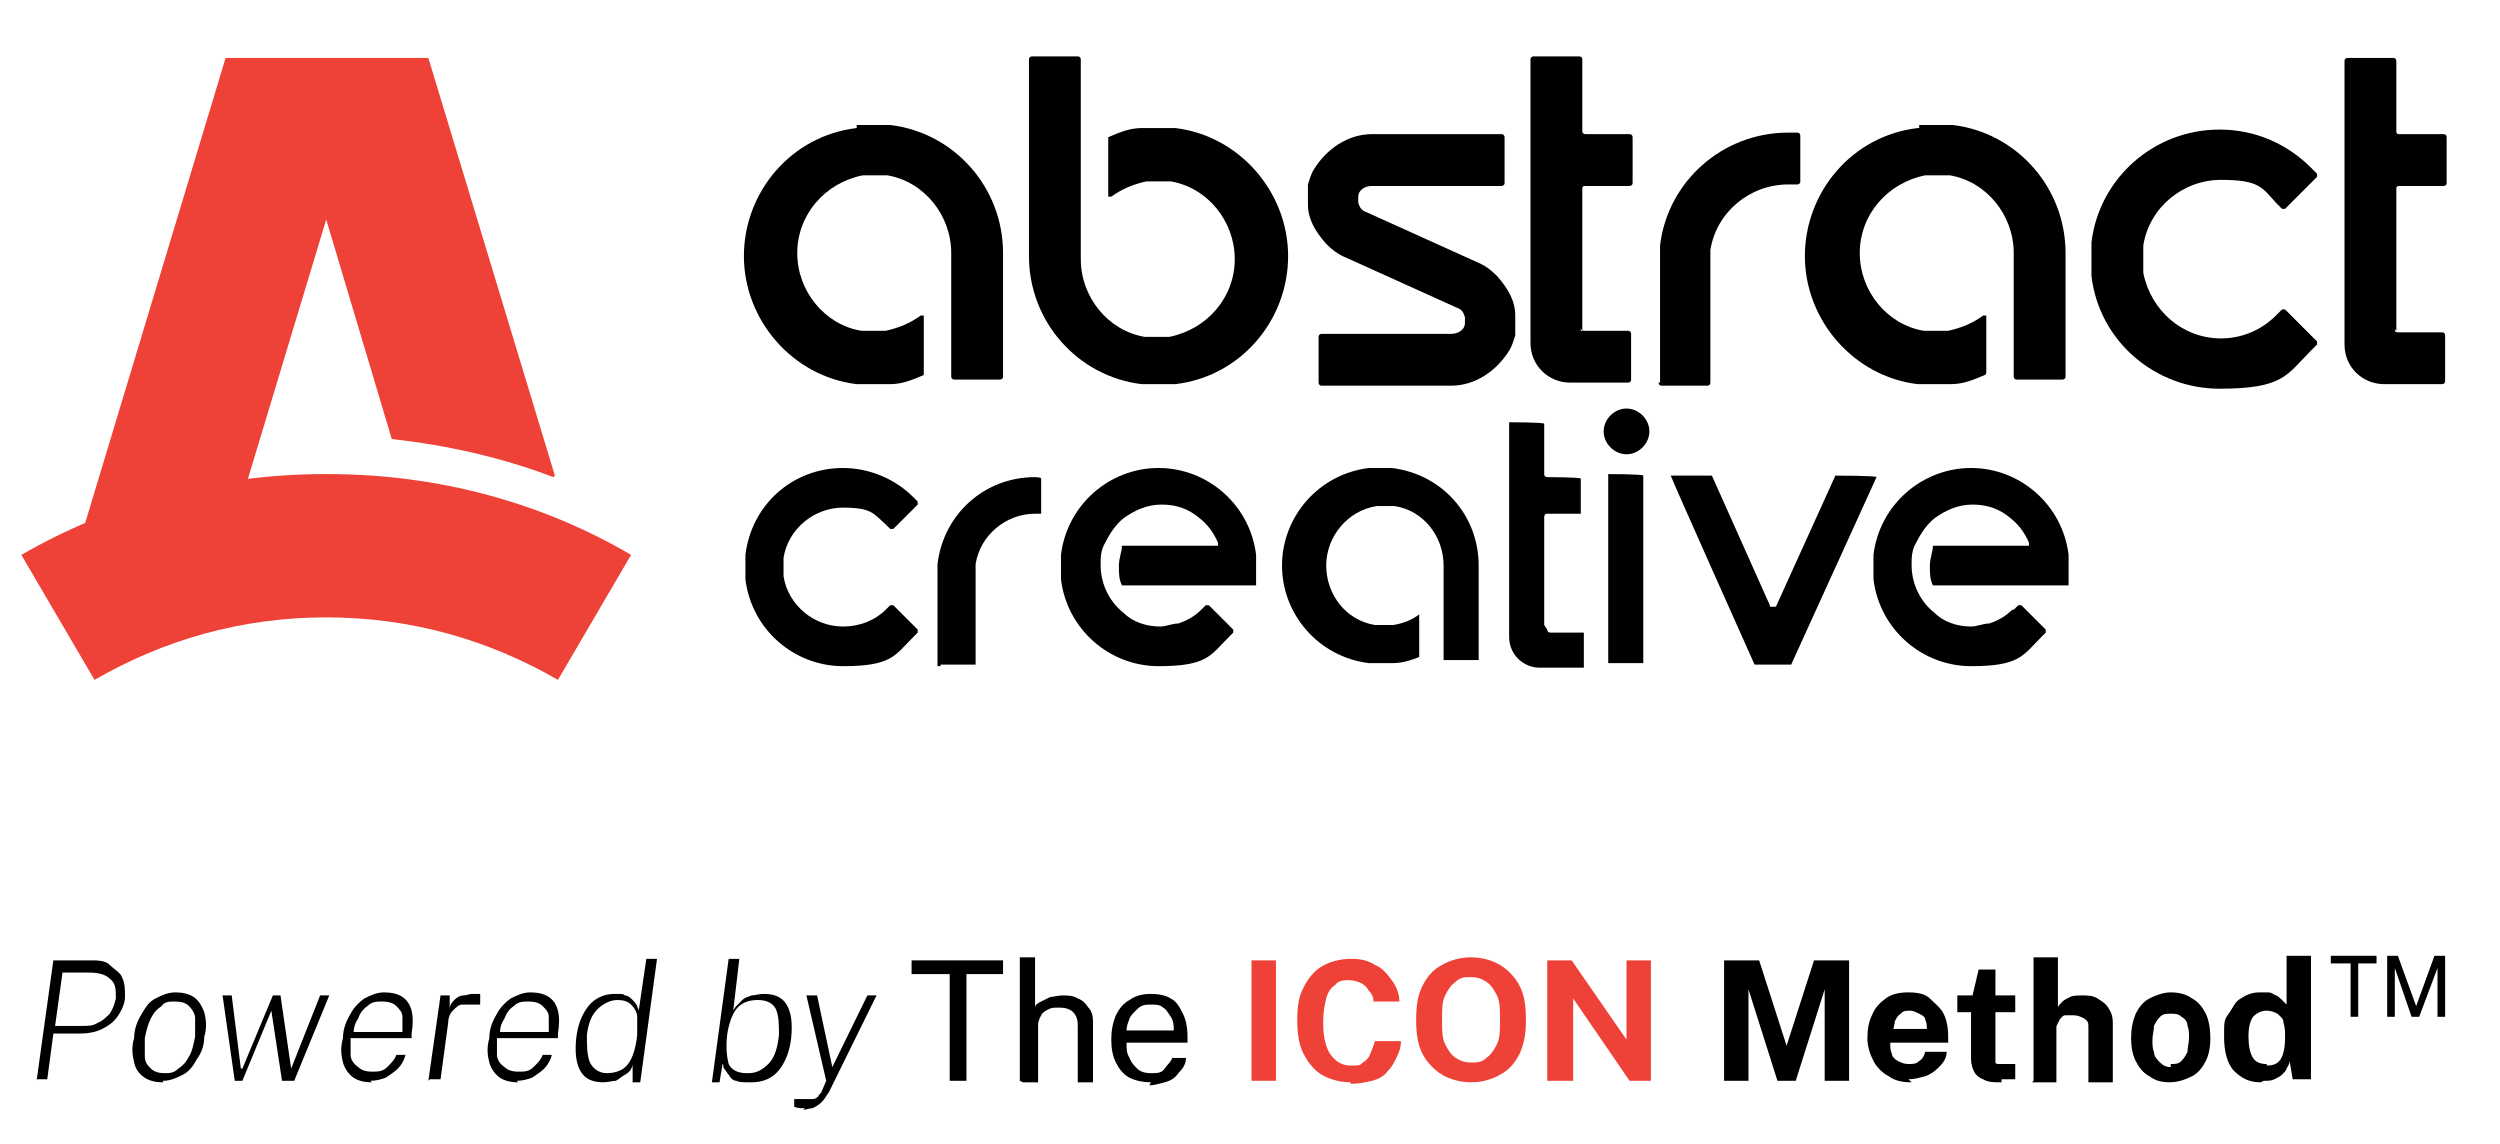
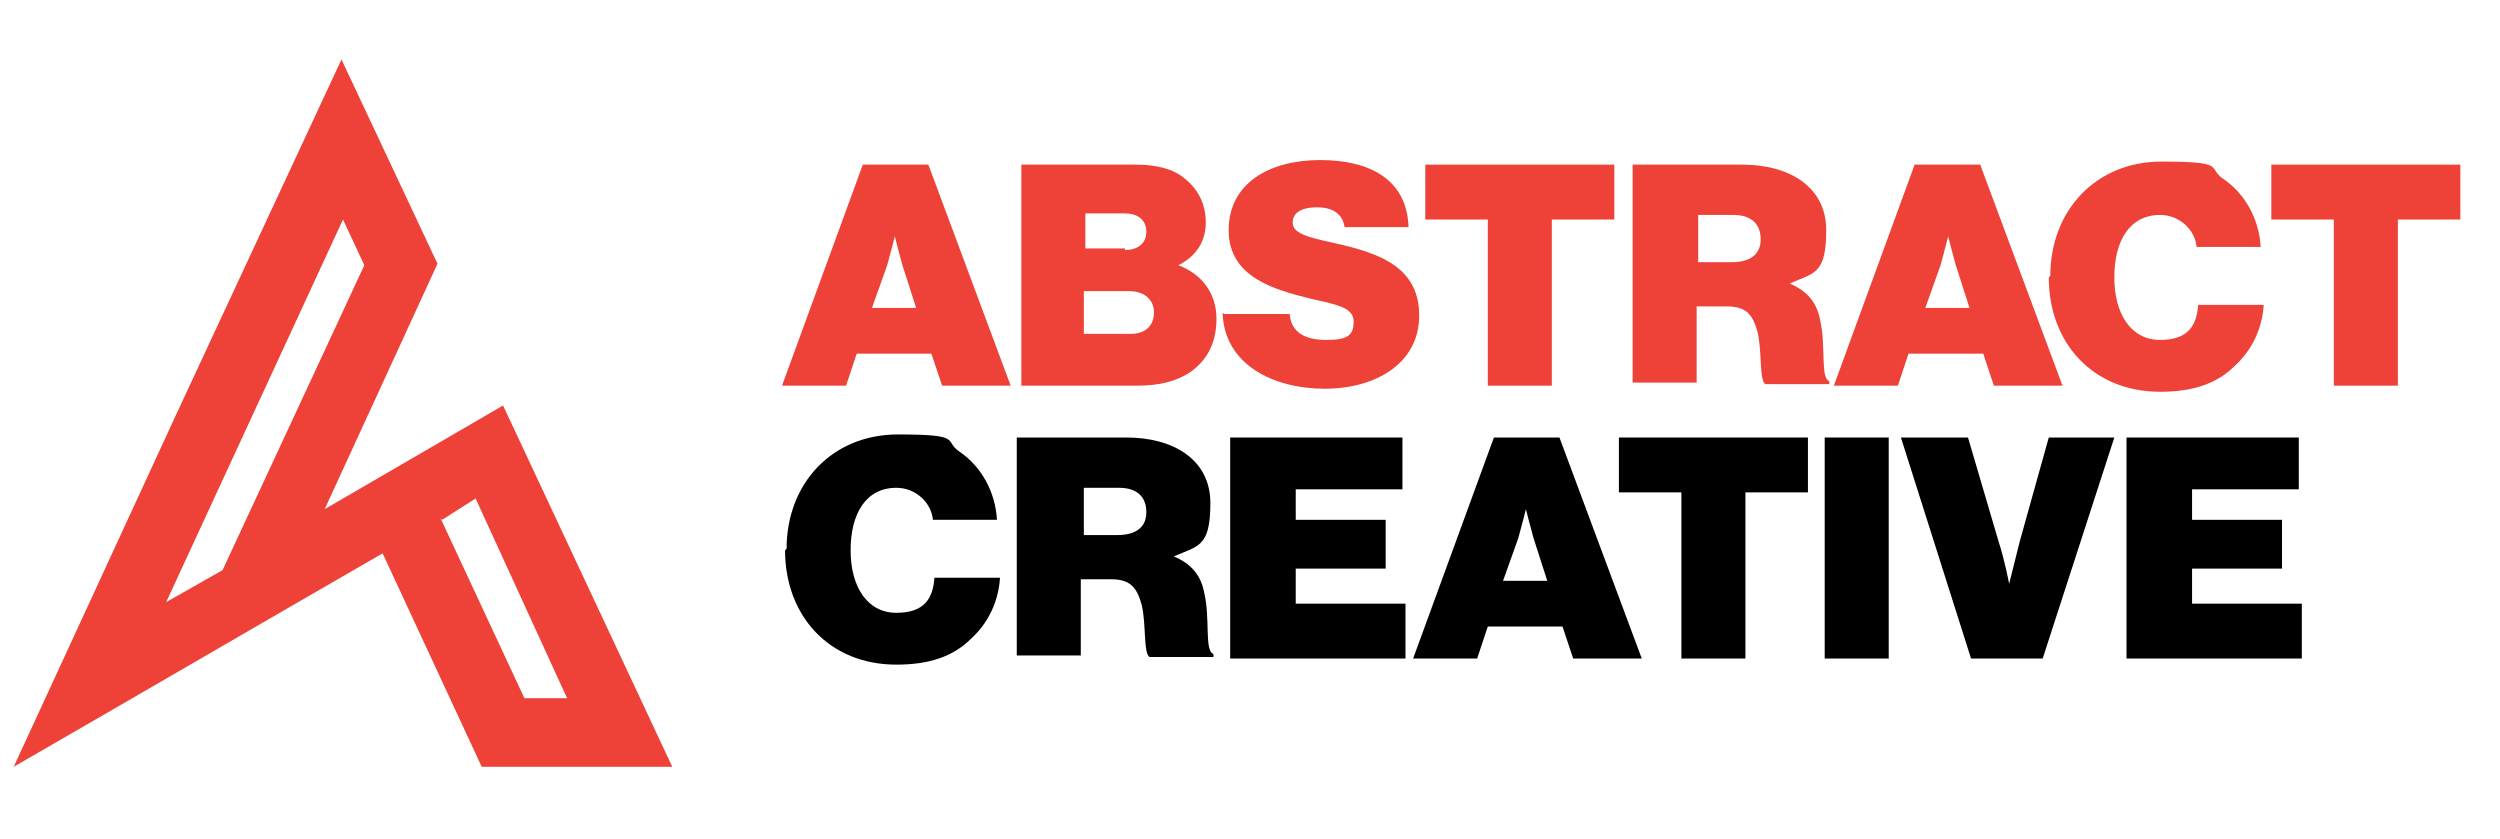
- <svg xmlns="http://www.w3.org/2000/svg" id="Layer_1" version="1.1" viewBox="0 0 164 75">
+ <svg xmlns="http://www.w3.org/2000/svg" id="Layer_1" version="1.1" viewBox="0 0 164 55">
  <defs>
    <style>
      .st0 {
-         isolation: isolate;
-       }
- 
-       .st1, .st2 {
        fill-rule: evenodd;
      }

-       .st2, .st3 {
+       .st0, .st1 {
        fill: #ee4137;
      }
    </style>
  </defs>
-   <path class="st1" d="M101.3,41v-7.1s0-.2.2-.2h2.2v-2.3h0c0-.1-2.2-.1-2.2-.1,0,0-.2,0-.2-.2v-3.3h0c0-.1-2.3-.1-2.3-.1h0v14.1c0,1.1.9,2,2,2h2.9v-2.3h-2.2s-.2,0-.2-.2h0s-.2-.3-.2-.3Z" />
-   <path class="st1" d="M51.4,37.8v-1.2c.3-1.9,2-3.3,3.9-3.3s2,.4,2.8,1.1l.3.3h.2l1.6-1.6v-.2l-.3-.3c-1.2-1.2-2.9-1.9-4.6-1.9-3.3,0-6,2.4-6.4,5.7v1.6c.4,3.3,3.2,5.7,6.4,5.7s3.4-.7,4.6-1.9l.3-.3v-.2l-1.6-1.6h-.2l-.3.3c-.7.7-1.7,1.1-2.8,1.1-1.9,0-3.6-1.4-3.9-3.3h0Z" />
-   <path class="st1" d="M116.1,39.7l-3.8-8.5h-2.7c0,.1,5.5,12.4,5.5,12.4h2.4l5.6-12.3h0c0-.1-2.7-.1-2.7-.1l-3.9,8.6h-.4Z" />
-   <path class="st1" d="M61.7,43.6h2.3v-5.9h0v-.7c.3-1.9,2-3.3,3.9-3.3h.4v-2.3h0c0-.1-.4-.1-.4-.1-3.3,0-6,2.4-6.4,5.7v.8c0,.3,0,0,0,0v5.9h.2Z" />
-   <path class="st1" d="M105.5,31.1h0v12.4h2.3v-12.3h0c0-.1-2.3-.1-2.3-.1ZM106.7,26.8c-.8,0-1.5.7-1.5,1.5s.7,1.5,1.5,1.5,1.5-.7,1.5-1.5-.7-1.5-1.5-1.5h0Z" />
-   <path class="st1" d="M89.8,30.7c-3.3.4-5.7,3.2-5.7,6.4s2.4,6,5.7,6.4h1.6c.6,0,1.2-.2,1.7-.4h0v-2.8h0c-.5.4-1.1.6-1.7.7h-1.2c-1.9-.3-3.2-2-3.2-3.9s1.4-3.6,3.3-3.9h1.2c1.9.3,3.2,2,3.2,3.9v6.2h2.3v-6.2c0-3.3-2.4-6-5.7-6.4h-1.6,0Z" />
-   <path class="st1" d="M132,40c-.4.4-.9.7-1.5.9h0c-.4,0-.8.2-1.2.2-.9,0-1.8-.3-2.4-.9-.5-.4-.9-.9-1.2-1.6h0c-.2-.5-.3-1-.3-1.5s0-1,.3-1.5h0c.3-.6.7-1.2,1.2-1.6h0c.7-.5,1.5-.9,2.5-.9s1.8.3,2.5.9c.5.4.9.9,1.2,1.6h0v.2h-6.3c0,.4-.2.8-.2,1.3s0,.9.2,1.3h8.9v-2c-.4-3.3-3.2-5.7-6.4-5.7s-6,2.4-6.4,5.7v1.6c.4,3.3,3.2,5.7,6.4,5.7s3.4-.7,4.6-1.9l.3-.3v-.2l-1.6-1.6h-.2l-.3.3h-.1,0Z" />
-   <path class="st1" d="M78.8,40c-.4.4-.9.7-1.5.9h0c-.4,0-.8.2-1.2.2-.9,0-1.8-.3-2.4-.9-.5-.4-.9-.9-1.2-1.6h0c-.2-.5-.3-1-.3-1.5s0-1,.3-1.5h0c.3-.6.7-1.2,1.2-1.6h0c.7-.5,1.5-.9,2.5-.9s1.8.3,2.5.9c.5.4.9.9,1.2,1.6h0v.2h-6.3c0,.4-.2.8-.2,1.3s0,.9.2,1.3h8.8v-2c-.4-3.3-3.2-5.7-6.4-5.7s-6,2.4-6.4,5.7v1.6c.4,3.3,3.2,5.7,6.4,5.7s3.4-.7,4.6-1.9l.3-.3v-.2l-1.6-1.6h-.2l-.3.3h0Z" />
  <g>
-     <path class="st1" d="M103.8,21.7v-9.3c0-.1,0-.2.2-.2h2.9s.2,0,.2-.2v-3s0-.2-.2-.2h-2.9s-.2,0-.2-.2V3.9s0-.2-.2-.2h-3s-.2,0-.2.2v18.6c0,1.5,1.2,2.6,2.6,2.6h3.8s.2,0,.2-.2v-3s0-.2-.2-.2h-2.9s-.2,0-.2-.2h0v.2h0Z" />
-     <path class="st1" d="M157.2,21.7v-9.3c0-.1,0-.2.2-.2h2.9s.2,0,.2-.2v-3s0-.2-.2-.2h-2.9c-.1,0-.2,0-.2-.2v-4.6s0-.2-.2-.2h-3s-.2,0-.2.2v18.6c0,1.5,1.2,2.6,2.6,2.6h3.8s.2,0,.2-.2v-3s0-.2-.2-.2h-2.9c-.1,0-.2,0-.2-.2h0Z" />
-     <path class="st1" d="M140.6,17.7v-1.6c.4-2.5,2.6-4.3,5.1-4.3s2.7.5,3.6,1.5l.4.4h.2l2.1-2.1v-.2l-.4-.4c-1.6-1.6-3.7-2.5-6-2.5-4.3,0-7.9,3.2-8.4,7.4v2.2c.5,4.3,4.2,7.4,8.4,7.4s4.4-.9,6-2.5l.4-.4v-.2l-2.1-2.1h-.2l-.4.4c-1,1-2.3,1.5-3.6,1.5-2.5,0-4.6-1.8-5.1-4.3h0v-.2Z" />
-     <path class="st1" d="M89.1,13.3v-.4c0-.4.4-.7.9-.7h8.5s.2,0,.2-.2v-3s0-.2-.2-.2h-8.5c-1.6,0-3,1-3.8,2.3-.2.3-.3.7-.4,1v1.3c0,1,.5,1.8,1.2,2.6.4.4.8.7,1.3.9l7.3,3.3c.3.1.4.3.5.6v.4c0,.4-.4.7-.9.7h-8.5s-.2,0-.2.2v3s0,.2.2.2h8.5c1.6,0,3-1,3.8-2.3.2-.3.3-.7.4-1v-1.3c0-1-.5-1.8-1.2-2.6-.4-.4-.8-.7-1.3-.9l-7.3-3.3c-.3-.1-.4-.3-.5-.6h0Z" />
-     <path class="st1" d="M108.8,25.1s0,.2.2.2h3s.2,0,.2-.2v-8.7c.4-2.5,2.6-4.3,5.1-4.3h.6s.2,0,.2-.2v-3s0-.2-.2-.2h-.6c-4.3,0-7.9,3.2-8.4,7.4v1.1c0,.4,0,.1,0,.2v7.7h0Z" />
-     <path class="st1" d="M74.9,8.4c-.8,0-1.5.3-2.2.6v3.9h.2c.7-.5,1.4-.8,2.3-1h1.6c2.4.4,4.2,2.6,4.2,5.1s-1.8,4.6-4.3,5.1h-1.6c-2.4-.4-4.2-2.6-4.2-5.1V3.9s0-.2-.2-.2h-3s-.2,0-.2.2v12.9c0,4.3,3.2,7.9,7.4,8.4h2.2c4.3-.5,7.4-4.2,7.4-8.4s-3.2-7.9-7.4-8.4h-2.2Z" />
-     <path class="st1" d="M56.2,8.4c-4.3.5-7.4,4.2-7.4,8.4s3.2,7.9,7.4,8.4h2.2c.8,0,1.5-.3,2.2-.6v-3.9h-.2c-.7.5-1.4.8-2.3,1h-1.6c-2.4-.4-4.2-2.6-4.2-5.1s1.8-4.6,4.3-5.1h1.6c2.4.4,4.2,2.6,4.2,5.1v8.1s0,.2.2.2h3s.2,0,.2-.2v-8.1c0-4.3-3.2-7.9-7.4-8.4h-2.2v.2Z" />
-     <path class="st1" d="M125.8,8.4c-4.3.5-7.4,4.2-7.4,8.4s3.2,7.9,7.4,8.4h2.2c.8,0,1.5-.3,2.2-.6,0,0,.1,0,.1-.2v-3.7h-.2c-.7.5-1.4.8-2.3,1h-1.6c-2.4-.4-4.2-2.6-4.2-5.1s1.8-4.6,4.3-5.1h1.6c2.4.4,4.2,2.6,4.2,5.1v8.1s0,.2.2.2h3s.2,0,.2-.2v-8.1c0-4.3-3.2-7.9-7.4-8.4h-2.2v.2h-.1Z" />
+     <path class="st1" d="M56.6,10.8h4.3l5.4,14.5h-4.5l-.7-2.1h-4.9l-.7,2.1h-4.2l5.3-14.5ZM57.1,20.2h3l-.9-2.8c-.2-.7-.5-1.9-.5-1.9h0s-.3,1.2-.5,1.9l-1,2.8Z" />
+     <path class="st1" d="M67,10.8h7.5c1.4,0,2.5.3,3.2.9.9.7,1.4,1.7,1.4,2.9s-.6,2.2-1.8,2.8h0c1.6.6,2.5,1.9,2.5,3.5s-.6,2.7-1.7,3.5c-.9.6-2,.9-3.5.9h-7.6v-14.5ZM73.8,16.4c.8,0,1.4-.4,1.4-1.2s-.6-1.2-1.4-1.2h-2.6v2.3h2.6ZM74.2,21.9c.9,0,1.5-.5,1.5-1.4s-.7-1.4-1.6-1.4h-3v2.8h3Z" />
+     <path class="st1" d="M80.3,20.6h4.3c.1,1.2,1,1.7,2.4,1.7s1.8-.3,1.8-1.2-1-1.1-2.8-1.5c-2.4-.6-5.4-1.4-5.4-4.5s2.7-4.6,6-4.6,5.7,1.3,5.8,4.4h-4.2c-.1-.8-.7-1.3-1.8-1.3s-1.6.4-1.6,1c0,.8,1.2,1,3.4,1.5,2.4.6,4.9,1.5,4.9,4.6s-2.8,4.8-6.2,4.8-6.6-1.6-6.7-5Z" />
+     <path class="st1" d="M93.4,10.8h12.5v3.6h-4.1v10.9h-4.2v-10.9h-4.1v-3.6Z" />
+     <path class="st1" d="M107.1,10.8h7.2c3,0,5.5,1.4,5.5,4.3s-.8,2.8-2.4,3.5h0c1.2.5,1.8,1.3,2,2.4.4,1.7,0,3.8.6,4v.2h-4.2c-.4-.3-.2-2.1-.5-3.4-.3-1.1-.7-1.7-2-1.7h-2v5h-4.2v-14.5ZM111.3,17.2h2.3c1.2,0,1.9-.5,1.9-1.5s-.6-1.6-1.8-1.6h-2.3v3.1Z" />
+     <path class="st1" d="M125.6,10.8h4.3l5.4,14.5h-4.5l-.7-2.1h-4.9l-.7,2.1h-4.2l5.3-14.5ZM126.2,20.2h3l-.9-2.8c-.2-.7-.5-1.9-.5-1.9h0s-.3,1.2-.5,1.9l-1,2.8Z" />
+     <path class="st1" d="M134.5,18.1c0-4.3,3-7.5,7.3-7.5s3,.4,4,1.1c1.5,1,2.4,2.7,2.5,4.5h-4.2c-.1-1.1-1.1-2.1-2.4-2.1-2,0-3,1.7-3,4.1s1.1,4.1,3,4.1,2.4-1,2.5-2.3h4.3c-.1,1.6-.8,3-1.9,4-1.2,1.2-2.8,1.7-4.9,1.7-4.4,0-7.3-3.2-7.3-7.5Z" />
+     <path class="st1" d="M148.9,10.8h12.5v3.6h-4.1v10.9h-4.2v-10.9h-4.1v-3.6Z" />
+     <path d="M51.6,36c0-4.3,3-7.5,7.3-7.5s3,.4,4,1.1c1.5,1,2.4,2.7,2.5,4.5h-4.2c-.1-1.1-1.1-2.1-2.4-2.1-2,0-3,1.7-3,4.1s1.1,4.1,3,4.1,2.4-1,2.5-2.3h4.3c-.1,1.6-.8,3-1.9,4-1.2,1.2-2.8,1.7-4.9,1.7-4.4,0-7.3-3.2-7.3-7.5Z" />
+     <path d="M66.7,28.7h7.2c3,0,5.5,1.4,5.5,4.3s-.8,2.8-2.4,3.5h0c1.2.5,1.8,1.3,2,2.4.4,1.7,0,3.8.6,4v.2h-4.2c-.4-.3-.2-2.1-.5-3.4-.3-1.1-.7-1.7-2-1.7h-2v5h-4.2v-14.5ZM71,35.1h2.3c1.2,0,1.9-.5,1.9-1.5s-.6-1.6-1.8-1.6h-2.3v3.1Z" />
+     <path d="M80.7,28.7h11.3v3.4h-7v2h5.9v3.2h-5.9v2.3h7.2v3.6h-11.5v-14.5Z" />
+     <path d="M98,28.7h4.3l5.4,14.5h-4.5l-.7-2.1h-4.9l-.7,2.1h-4.2l5.3-14.5ZM98.5,38.1h3l-.9-2.8c-.2-.7-.5-1.9-.5-1.9h0s-.3,1.2-.5,1.9l-1,2.8Z" />
+     <path d="M106.1,28.7h12.5v3.6h-4.1v10.9h-4.2v-10.9h-4.1v-3.6Z" />
+     <path d="M119.7,28.7h4.2v14.5h-4.2v-14.5Z" />
+     <path d="M124.7,28.7h4.4l2,6.8c.4,1.2.7,2.8.7,2.8h0s.4-1.6.7-2.8l1.9-6.8h4.3l-4.7,14.5h-4.7l-4.6-14.5Z" />
+     <path d="M139.5,28.7h11.3v3.4h-7v2h5.9v3.2h-5.9v2.3h7.2v3.6h-11.5v-14.5Z" />
  </g>
-   <g>
-     <path class="st2" d="M36.4,31.2L28.1,3.8h-13.3l-9.3,30.8h9.8l6.1-20.2,4.3,14.4c3.6.4,7.2,1.2,10.6,2.5" />
-     <path class="st2" d="M21.5,31.1c7.3,0,14.1,1.9,19.9,5.3l-4.8,8.2c-4.5-2.6-9.6-4.1-15.2-4.1s-10.7,1.5-15.2,4.1l-4.8-8.2c5.9-3.4,12.7-5.3,19.9-5.3" />
-   </g>
-   <g class="st0">
-     <g class="st0">
-       <g class="st0">
-         <g class="st0">
-           <path d="M2.4,70.9l1.1-7.9h2.4c.5,0,1,0,1.3.3s.7.5.8.8c.2.4.2.8.2,1.3,0,.5-.3,1-.5,1.3-.3.4-.6.6-1,.8s-.9.3-1.4.3h-1.8l-.4,3h-.7ZM3.6,67.3h1.8c.4,0,.7,0,1-.2.3-.1.6-.4.8-.6.2-.3.3-.6.4-1,0-.6,0-1-.4-1.3-.3-.3-.8-.4-1.4-.4h-1.7l-.5,3.6Z" />
-           <path d="M10.7,71c-.5,0-.9-.1-1.2-.3-.3-.2-.6-.5-.7-1-.1-.4-.2-1,0-1.6,0-.6.2-1.1.5-1.6s.5-.8.9-1c.4-.2.8-.4,1.3-.4s.9.1,1.2.3c.3.2.5.5.7,1,.1.4.2,1,0,1.6,0,.6-.2,1.1-.5,1.5-.2.4-.5.8-.9,1-.4.2-.8.4-1.3.4ZM10.8,70.4c.3,0,.6,0,.9-.3.3-.2.5-.4.7-.8.2-.3.3-.8.4-1.3,0-.5,0-.9,0-1.2s-.2-.6-.4-.8c-.2-.2-.5-.3-.9-.3s-.7,0-.9.3c-.3.2-.5.4-.7.8s-.3.8-.4,1.3c0,.5,0,.9,0,1.2,0,.4.2.6.4.8.2.2.5.3.9.3Z" />
-           <path d="M15.4,70.9l-.8-5.6h.6l.6,4.8h.1l2-4.8h.5l.7,4.8h0l1.9-4.8h.6l-2.3,5.6h-.8l-.7-4.6-1.9,4.6h-.8Z" />
-           <path d="M24.4,71c-.5,0-.9-.1-1.2-.3-.3-.2-.6-.6-.7-1-.1-.4-.2-.9,0-1.6,0-.6.2-1.1.5-1.6.2-.4.6-.8.9-1,.4-.2.8-.4,1.3-.4s.9.1,1.2.3c.3.2.5.5.6.9.1.4.1.9,0,1.5v.3h-4c0,.4,0,.8,0,1.1,0,.3.2.6.5.8.2.2.5.3.9.3s.7,0,1-.3.5-.5.6-.8h.6c-.1.4-.3.7-.5.9-.2.2-.5.4-.8.6-.3.1-.6.2-1,.2ZM23.1,67.7h3.3c0-.4,0-.7,0-1,0-.3-.2-.5-.4-.7-.2-.2-.5-.3-.9-.3s-.7,0-1,.3c-.3.2-.5.5-.6.8-.2.3-.3.6-.3.9Z" />
-           <path d="M28.1,70.9l.8-5.6h.6v.9c0-.3.2-.5.3-.6.2-.2.4-.3.6-.3s.4-.1.6-.1.2,0,.3,0c0,0,.2,0,.2,0v.7c-.2,0-.2,0-.3,0s-.2,0-.2,0c-.2,0-.4,0-.7,0-.2,0-.4.2-.6.4-.2.2-.3.5-.3.8l-.5,3.7h-.7Z" />
-           <path d="M34,71c-.5,0-.9-.1-1.2-.3-.3-.2-.6-.6-.7-1-.1-.4-.2-.9,0-1.6,0-.6.2-1.1.5-1.6.2-.4.6-.8.9-1,.4-.2.8-.4,1.3-.4s.9.1,1.2.3c.3.2.5.5.6.9.1.4.1.9,0,1.5v.3h-4c0,.4,0,.8,0,1.1,0,.3.2.6.5.8.2.2.5.3.9.3s.7,0,1-.3.5-.5.6-.8h.6c-.1.4-.3.7-.5.9-.2.2-.5.4-.8.6-.3.1-.6.2-1,.2ZM32.7,67.7h3.3c0-.4,0-.7,0-1,0-.3-.2-.5-.4-.7-.2-.2-.5-.3-.9-.3s-.7,0-1,.3c-.3.2-.5.5-.6.8-.2.3-.3.6-.3.9Z" />
-           <path d="M39.6,71c-.7,0-1.2-.2-1.5-.7-.3-.5-.4-1.2-.3-2.2.1-.9.4-1.6.8-2.1.4-.5,1-.8,1.7-.8s.5,0,.7.1c.2,0,.4.2.5.3.1.1.2.2.3.4,0,.1.1.2.1.3l.5-3.4h.7l-1.1,8.1h-.5v-1.2c0,0,0,.2-.1.3,0,.1-.2.3-.4.4s-.4.3-.6.4c-.2,0-.5.1-.9.1ZM39.8,70.4c.6,0,1.1-.2,1.4-.6.3-.4.5-1,.6-1.9,0-.5,0-.9,0-1.2s-.2-.6-.4-.8c-.2-.2-.5-.3-.9-.3s-.9.2-1.3.6c-.4.4-.6.9-.7,1.7,0,.7,0,1.3.2,1.8.2.4.6.7,1.1.7Z" />
-           <path d="M49.1,71c-.3,0-.6,0-.8-.1-.2,0-.4-.2-.5-.4-.1-.1-.2-.3-.3-.4s0-.3-.1-.3l-.2,1.2h-.5l1.1-8.1h.7l-.4,3.4c0,0,.1-.2.2-.3.1-.1.2-.2.4-.4s.4-.2.6-.3c.2,0,.5-.1.8-.1.7,0,1.2.2,1.5.7.3.5.4,1.2.3,2.2-.1.9-.4,1.6-.8,2.1-.4.5-1,.8-1.8.8ZM49.1,70.4c.5,0,.9-.2,1.3-.6.4-.4.6-1,.7-1.9,0-.7,0-1.2-.2-1.7-.2-.4-.6-.6-1.2-.6s-1.1.2-1.4.6c-.3.4-.5,1-.6,1.7-.1.9,0,1.5.1,1.9.2.4.6.6,1.2.6Z" />
-           <path d="M52.8,72.7c-.3,0-.5,0-.7-.1v-.5c0,0,.6,0,.6,0,.2,0,.4,0,.6,0s.3-.1.4-.2c0-.1.2-.2.2-.3l.3-.7-1.3-5.6h.7l1,4.7,2.3-4.7h.6l-3.1,6.3c-.2.3-.3.5-.5.7-.2.2-.4.3-.6.4-.2,0-.4.1-.6.1Z" />
-         </g>
-       </g>
-     </g>
-     <g class="st0">
-       <g class="st0">
-         <g class="st0">
-           <path d="M62.3,70.9v-7h-2.5v-.9h6v.9h-2.4v7h-1Z" />
-           <path d="M66.9,70.9v-8.1h1v3.3c0-.2.2-.3.4-.4.2-.1.4-.2.6-.3.2,0,.5-.1.8-.1s.7,0,1,.2c.3.1.5.3.7.6.2.2.3.5.3.9v4h-1v-3.8c0-.3-.1-.6-.3-.8-.2-.2-.5-.3-.9-.3s-.5,0-.7.1-.4.2-.5.4c-.1.2-.2.4-.2.6v3.8h-1Z" />
-           <path d="M75.5,71c-.5,0-1-.1-1.4-.3-.4-.2-.7-.6-.9-1-.2-.4-.3-.9-.3-1.5s.1-1.1.3-1.6c.2-.4.5-.8.9-1,.4-.3.9-.4,1.4-.4s1,.1,1.3.3c.4.2.6.6.8,1,.2.4.3.9.3,1.5v.4h-4c0,.4,0,.7.2,1,.1.3.3.5.5.7s.5.3.9.3.7,0,.9-.3.4-.4.5-.7h.9c0,.4-.2.7-.5,1-.2.3-.5.5-.9.6s-.7.2-1,.2ZM73.9,67.6h3.1c0-.3,0-.6-.2-.9s-.3-.5-.5-.6c-.2-.2-.5-.2-.8-.2s-.6,0-.9.3-.4.4-.5.6c-.1.3-.2.5-.2.8Z" />
-         </g>
-       </g>
-     </g>
-     <g class="st0">
-       <g class="st0">
-         <g class="st0">
-           <path class="st3" d="M82.1,70.9v-7.9h1.6v7.9h-1.6Z" />
-           <path class="st3" d="M88.6,71c-.7,0-1.4-.2-1.9-.5s-.9-.8-1.2-1.4c-.3-.6-.4-1.3-.4-2.2s.1-1.5.4-2.1c.3-.6.7-1.1,1.2-1.4.5-.3,1.2-.5,1.9-.5s1.1.1,1.6.4c.5.2.8.6,1.1,1,.3.4.5.9.5,1.4h-1.7c0-.3-.1-.5-.3-.7-.1-.2-.3-.4-.5-.5-.2-.1-.5-.2-.8-.2s-.7,0-.9.3c-.3.2-.5.5-.6.9-.1.4-.2.9-.2,1.6,0,1,.2,1.7.5,2.1.3.4.7.7,1.3.7s.6,0,.8-.2c.2-.1.4-.3.5-.6.1-.2.2-.5.3-.8h1.7c0,.4-.1.7-.3,1.1s-.3.6-.6.9c-.2.3-.6.5-1,.6s-.9.2-1.4.2Z" />
-           <path class="st3" d="M96.5,71c-.7,0-1.4-.2-1.9-.5-.5-.3-1-.8-1.3-1.4-.3-.6-.4-1.3-.4-2.2s.1-1.6.4-2.2c.3-.6.7-1.1,1.3-1.4.5-.3,1.2-.5,1.9-.5s1.4.2,1.9.5c.5.3,1,.8,1.3,1.4.3.6.4,1.3.4,2.2s-.1,1.5-.4,2.2c-.3.6-.7,1.1-1.3,1.4-.5.3-1.2.5-1.9.5ZM96.5,69.7c.4,0,.7,0,1-.3.3-.2.5-.5.7-.9.2-.4.2-.9.2-1.6s0-1.2-.2-1.6-.4-.7-.7-.9c-.3-.2-.6-.3-1-.3s-.7,0-1,.3c-.3.2-.5.5-.7.9-.2.4-.2.9-.2,1.6s0,1.2.2,1.6c.2.4.4.7.7.9.3.2.6.3,1,.3Z" />
-           <path class="st3" d="M101.5,70.9v-7.9h1.6l3.6,5.2v-5.2h1.6v7.9h-1.4l-3.7-5.4v5.4h-1.6Z" />
-         </g>
-       </g>
-     </g>
-     <g class="st0">
-       <g class="st0">
-         <g class="st0">
-           <path d="M113.1,70.9v-7.9h2.3l1.8,5.6,1.8-5.6h2.3v7.9h-1.6v-6l-1.9,6h-1.2l-1.9-6v6h-1.6Z" />
-           <path d="M125.4,71c-.6,0-1.1-.1-1.5-.4-.4-.2-.8-.6-1-1s-.4-.9-.4-1.5.1-1.1.3-1.5c.2-.5.5-.8.9-1.1.4-.3.9-.4,1.5-.4s1.1.1,1.4.4.7.6.9,1c.2.4.3.9.3,1.5v.4h-3.8c0,.3,0,.5.1.7,0,.2.2.4.4.5s.4.2.7.2.5,0,.7-.2c.2-.1.3-.3.4-.6h1.4c0,.4-.2.7-.5,1-.3.3-.6.5-.9.6-.4.1-.7.2-1.1.2ZM124.1,67.5h2.3c0-.2,0-.4-.1-.6,0-.2-.2-.3-.4-.4-.2-.1-.4-.2-.6-.2s-.5,0-.6.2c-.2.1-.3.3-.4.5,0,.2-.1.4-.1.6Z" />
-           <path d="M131.3,71c-.5,0-.9,0-1.2-.2-.3-.1-.5-.3-.6-.5-.1-.2-.2-.5-.2-.8v-3.1h-.9v-1.1h1l.4-1.7h1.1v1.7h1.3v1.1h-1.3v3c0,.1,0,.2,0,.3,0,0,0,.1.2.1,0,0,.2,0,.3,0h.8v1c0,0-.2,0-.3,0-.2,0-.4,0-.6,0Z" />
-           <path d="M133.4,70.9v-8.1h1.6v3.3c0-.1.2-.3.3-.4.1-.1.3-.2.5-.3s.5-.1.8-.1.7,0,1,.2.5.3.7.6c.2.3.3.6.3,1v3.9h-1.6v-3.6c0-.3,0-.4-.3-.6-.2-.1-.4-.2-.7-.2s-.3,0-.5,0-.3.2-.4.3c0,.1-.2.3-.2.5v3.6h-1.6Z" />
-           <path d="M142.4,71c-.6,0-1-.1-1.4-.4-.4-.2-.7-.6-.9-1-.2-.4-.3-.9-.3-1.5s.1-1.1.3-1.6c.2-.4.5-.8.9-1,.4-.2.9-.4,1.4-.4s1,.1,1.4.4c.4.2.7.6.9,1s.3,1,.3,1.6-.1,1.1-.3,1.5c-.2.4-.5.8-.9,1s-.9.4-1.5.4ZM142.4,69.8c.3,0,.5,0,.7-.2.2-.2.3-.4.4-.6,0-.3.1-.6.1-.9s0-.6-.1-.8c0-.3-.2-.5-.4-.6-.2-.2-.4-.2-.7-.2s-.5,0-.7.2c-.2.2-.3.4-.4.6,0,.3-.1.6-.1.9s0,.6.1.8c0,.3.2.5.4.7.2.2.4.3.7.3Z" />
-           <path d="M148.3,71c-.8,0-1.3-.3-1.8-.8-.4-.5-.6-1.2-.6-2.2s0-1.1.3-1.5.4-.8.8-1c.3-.2.7-.4,1.2-.4s.4,0,.6,0c.2,0,.3.1.5.2.1,0,.3.2.4.3.1.1.2.2.3.3v-3.2h1.6v8.1h-1.2l-.2-1.2c0,.2-.1.3-.2.5,0,.1-.2.3-.3.4-.1.1-.3.2-.5.3s-.4.1-.7.1ZM148.7,69.9c.4,0,.7-.1.9-.4.2-.3.3-.8.3-1.4,0-.4,0-.7-.1-1,0-.3-.2-.4-.4-.6-.2-.1-.4-.2-.7-.2s-.6.1-.9.4c-.2.3-.3.7-.3,1.3s.1,1.1.3,1.4c.2.3.5.4.9.4Z" />
-         </g>
-       </g>
-     </g>
-   </g>
-   <g class="st0">
-     <g class="st0">
-       <g class="st0">
-         <g class="st0">
-           <path d="M154.2,66.7v-3.5h-1.3v-.5h3v.5h-1.2v3.5h-.5Z" />
-           <path d="M156.6,66.7v-4h.7l1.2,3.3,1.2-3.3h.7v4h-.5v-3.2l-1.2,3.2h-.5l-1.1-3.2v3.2h-.5Z" />
-         </g>
-       </g>
-     </g>
-   </g>
+   <path class="st0" d="M31.6,50.3h12.5l-11.1-23.7-11.7,6.8,7.4-16.1-6.3-13.4-10.8,23.2L.9,50.3c8.5-4.9,15.7-9.1,24.2-14l6.5,14ZM29,34.1l2.2-1.4,6,13.1h-2.8l-5.5-11.8h0ZM14.6,37.4l-3.7,2.1,11.6-25.1,1.4,3-9.3,20Z" />
</svg>
